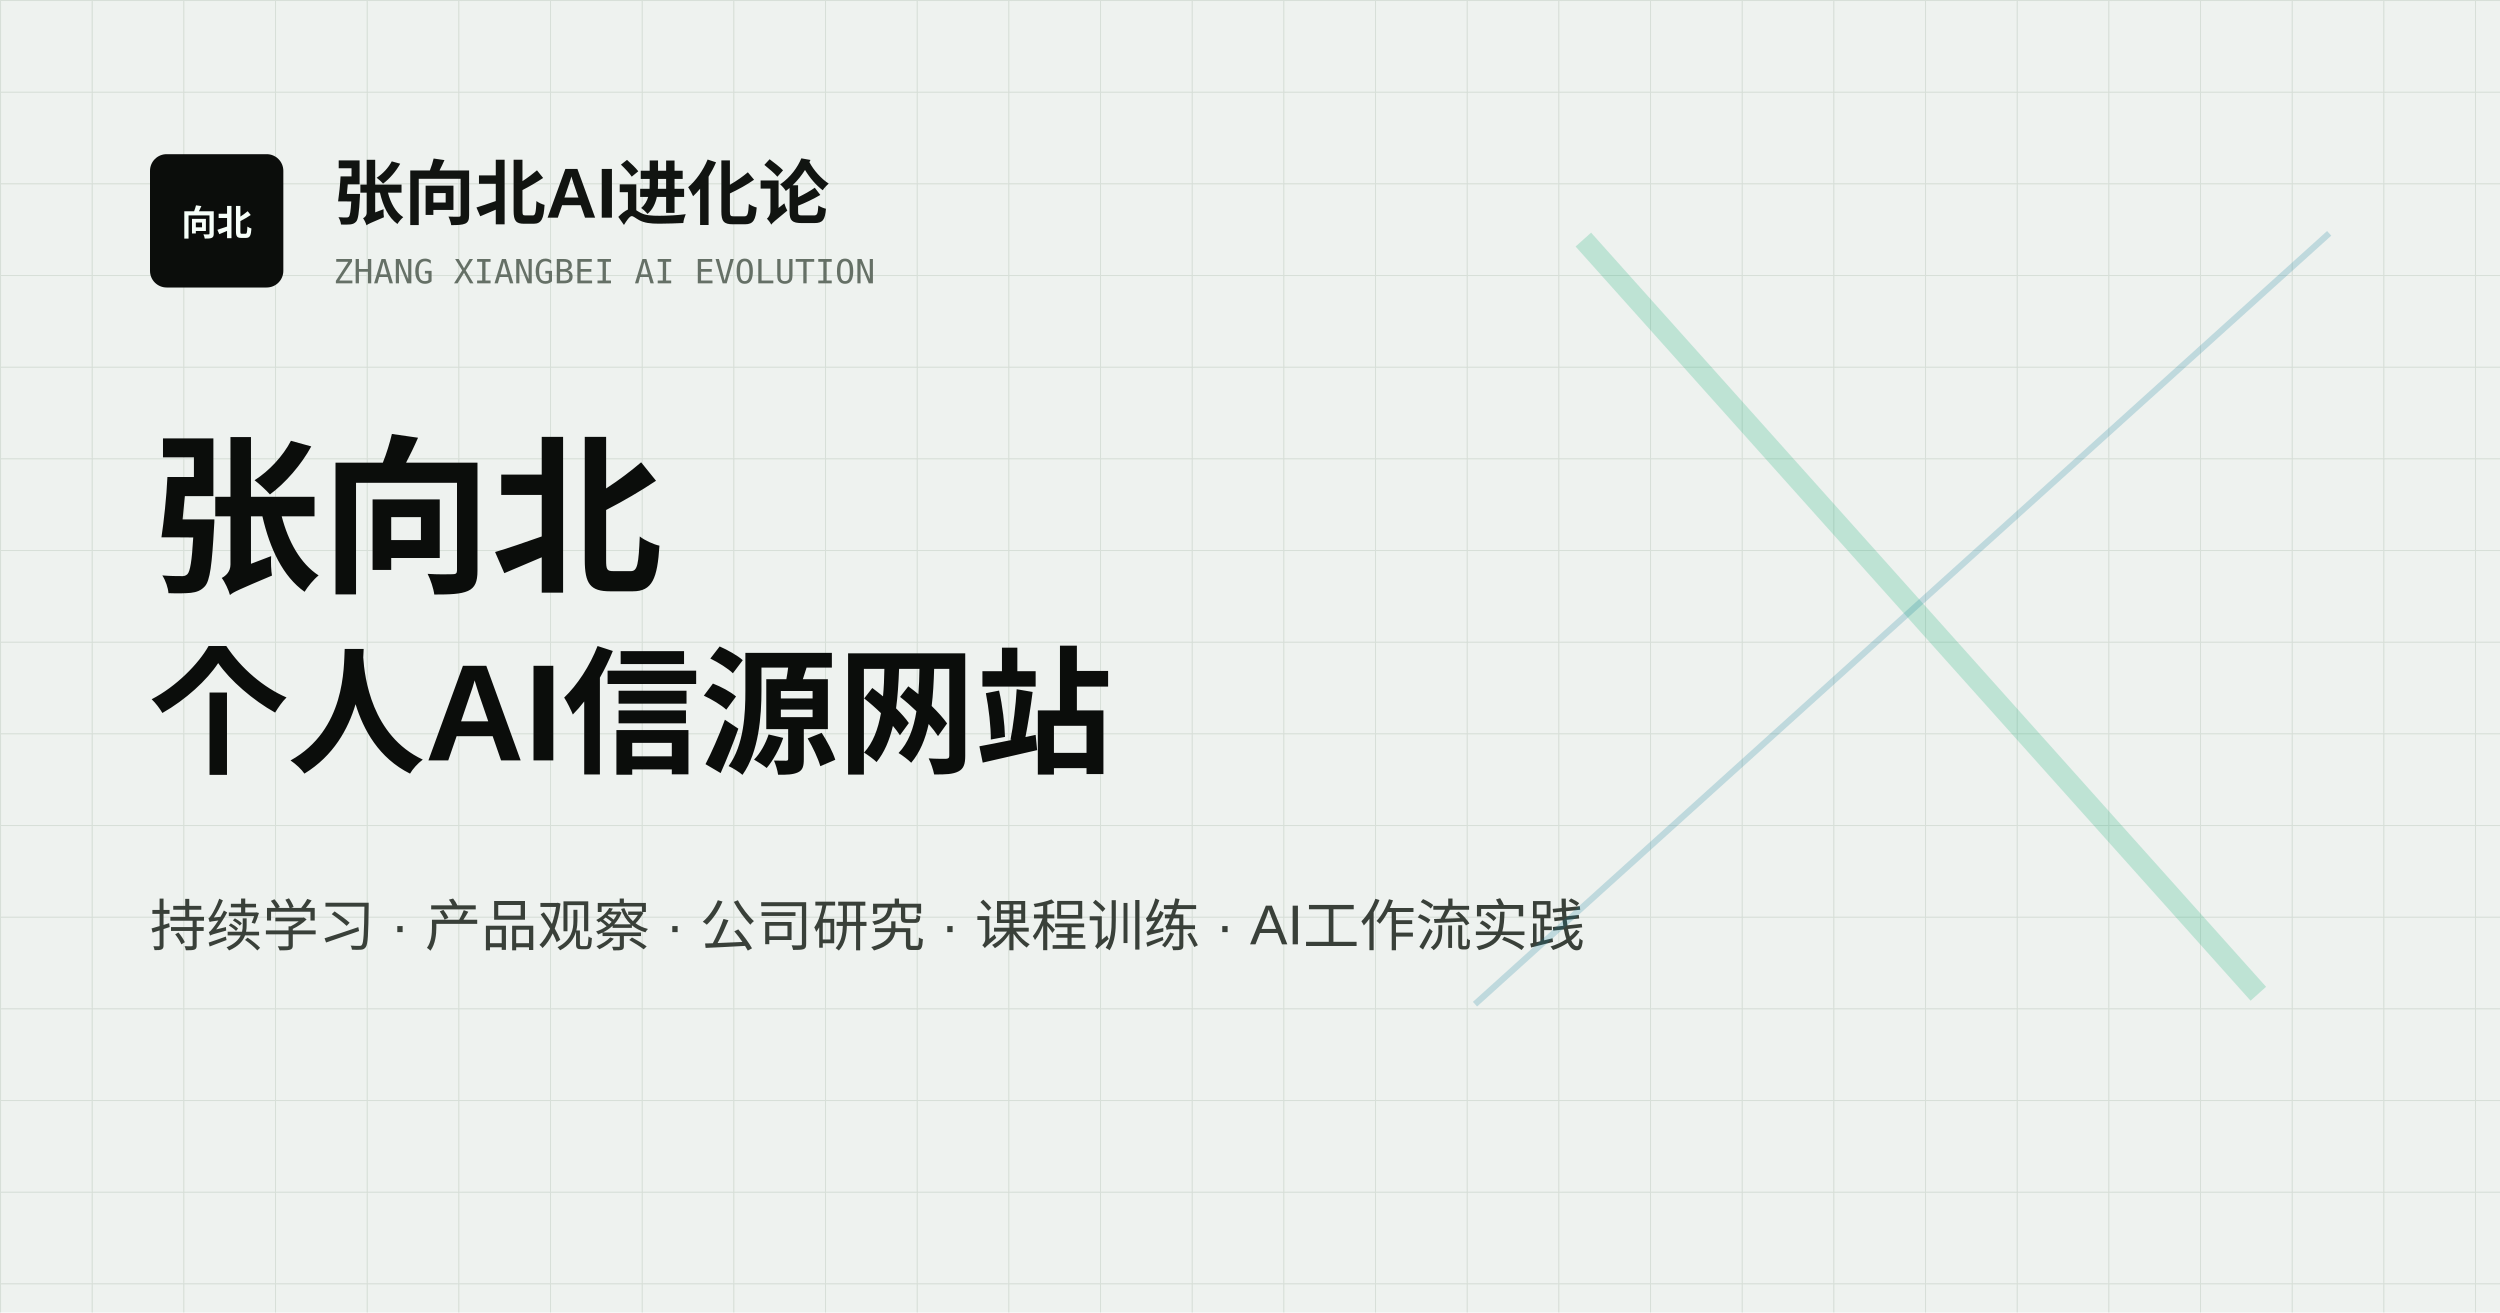
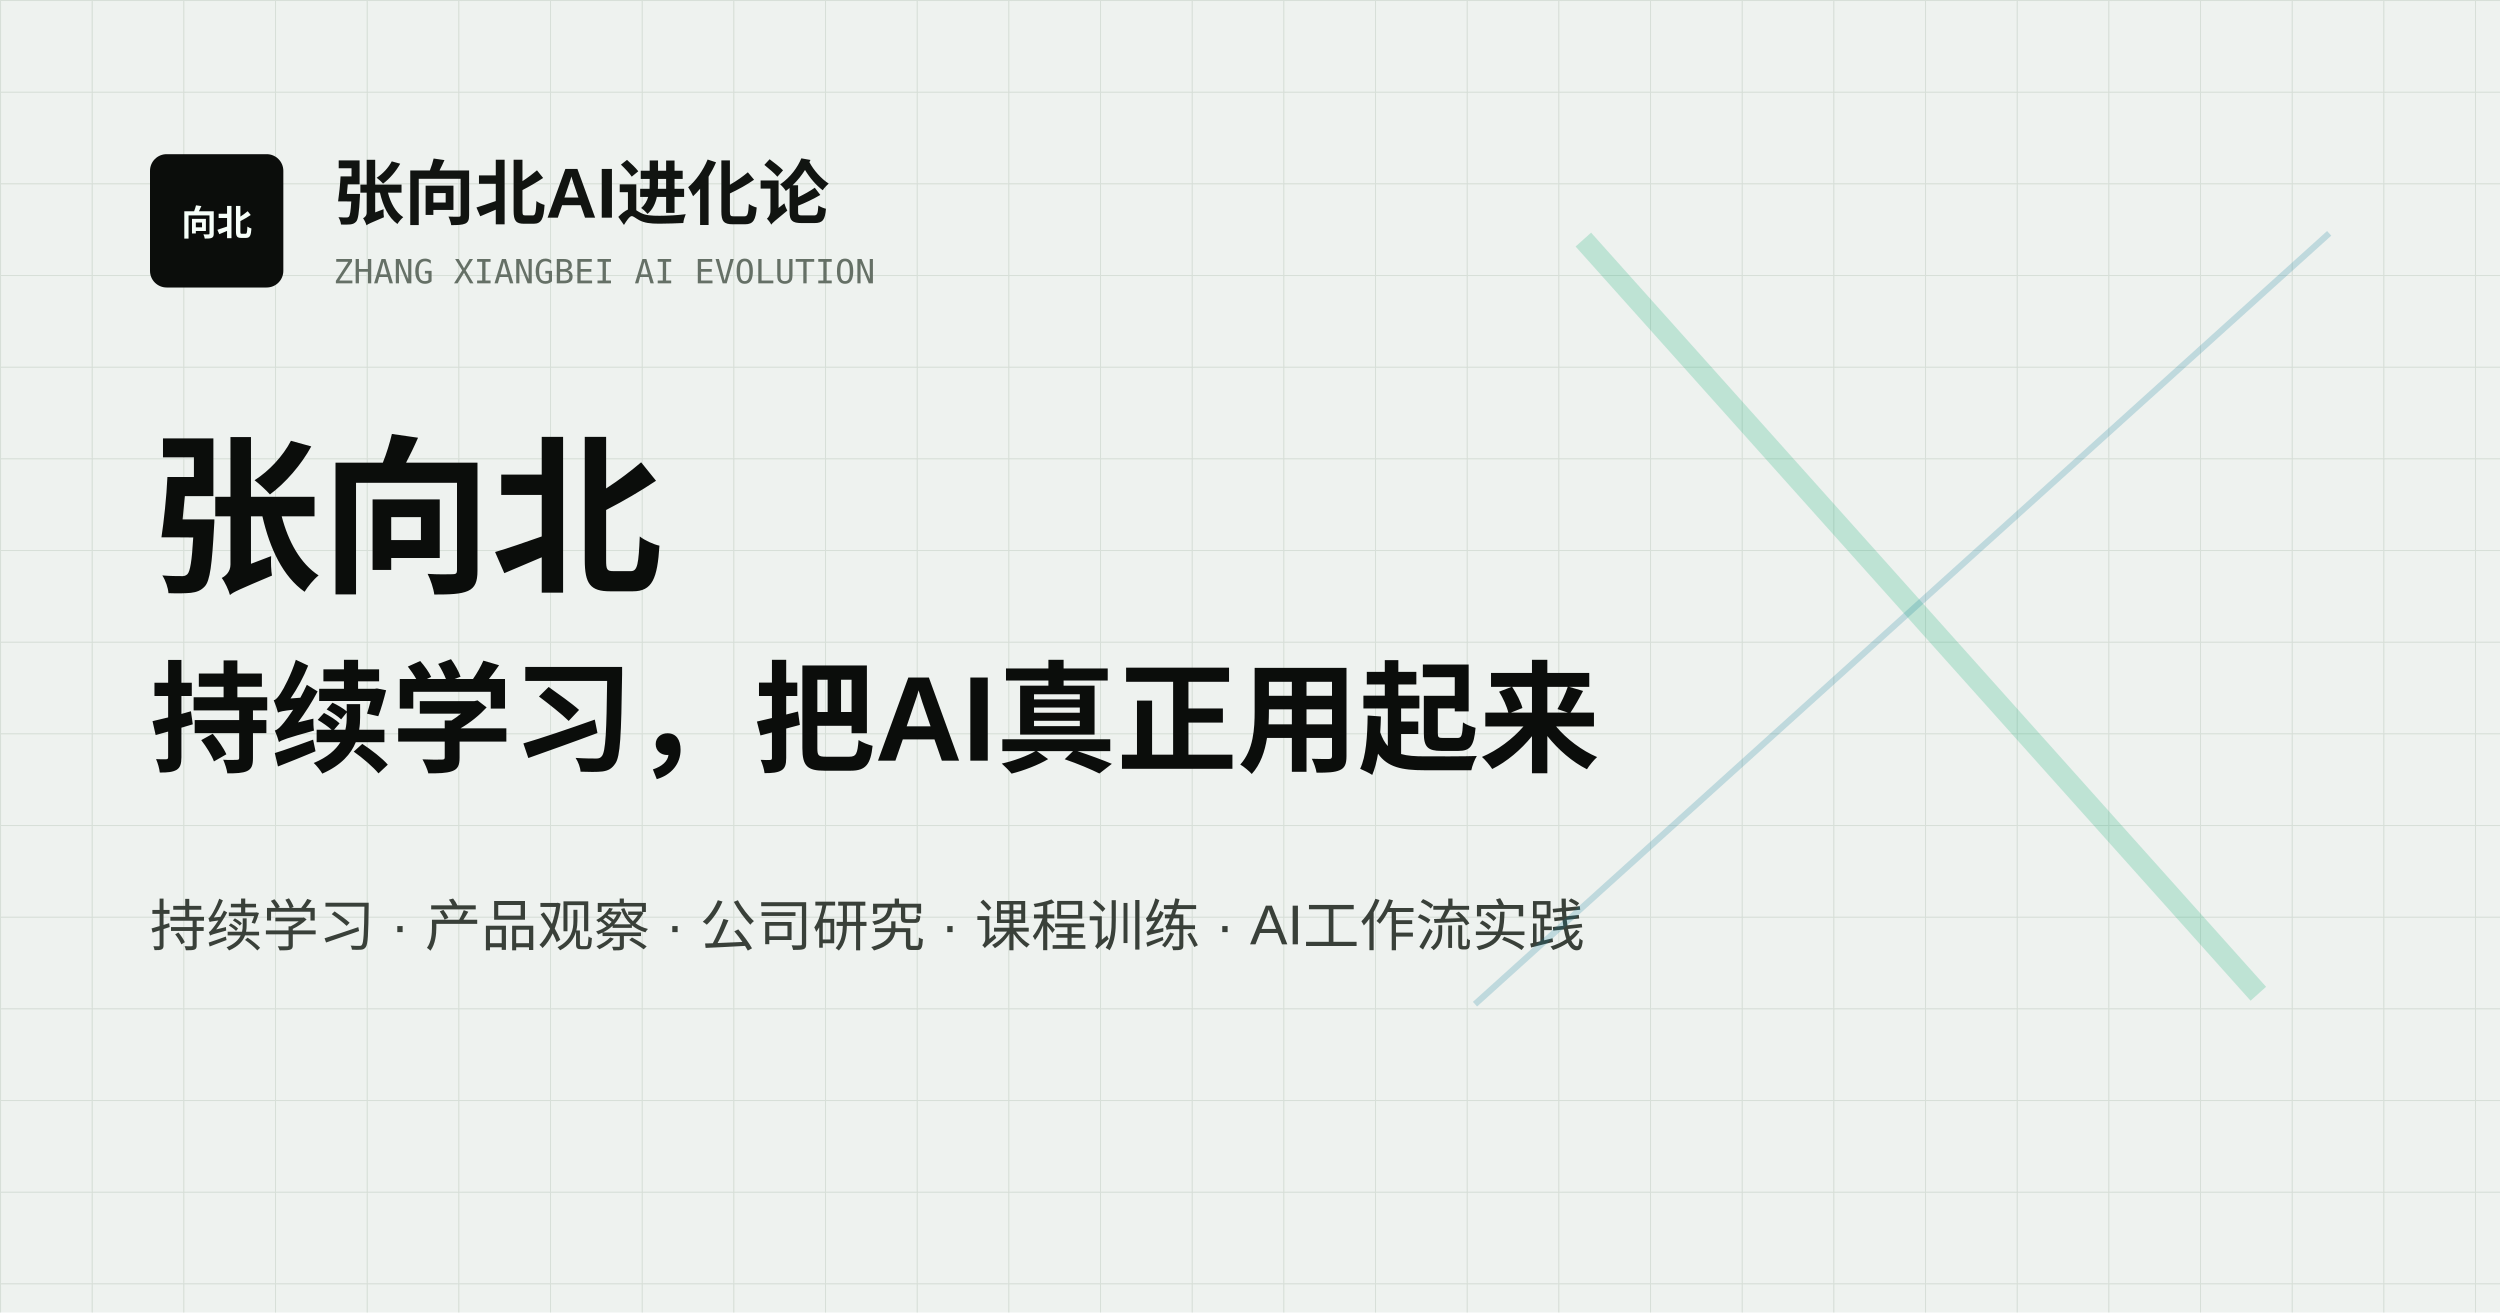
- <svg xmlns="http://www.w3.org/2000/svg" width="1200" height="630" viewBox="0 0 1200 630" role="img" aria-label="张向北的个人AI信源网站">
+ <svg xmlns="http://www.w3.org/2000/svg" width="1200" height="630" viewBox="0 0 1200 630" role="img" aria-label="张向北AI进化论">
  <rect width="1200" height="630" fill="#eef2ef" />
  <defs>
    <pattern id="grid" width="44" height="44" patternUnits="userSpaceOnUse">
      <path d="M 44 0 L 0 0 0 44" fill="none" stroke="#cfd8d0" stroke-width="1" />
    </pattern>
  </defs>
  <rect width="1200" height="630" fill="url(#grid)" opacity="0.75" />
  <rect x="72" y="74" width="64" height="64" rx="8" fill="#0b0d0b" />
  <text x="104" y="113" text-anchor="middle" font-family="Arial, 'Microsoft YaHei', sans-serif" font-size="17" font-weight="800" fill="#f6fff9">向北</text>
  <text x="160" y="105" font-family="Arial, 'Microsoft YaHei', sans-serif" font-size="34" font-weight="800" fill="#111411">张向北AI进化论</text>
  <text x="160" y="136" font-family="Consolas, monospace" font-size="16" fill="#657066">ZHANG XIANGBEI AI EVOLUTION</text>
  <text x="72" y="278" font-family="Arial, 'Microsoft YaHei', sans-serif" font-size="82" font-weight="900" fill="#0b0d0b">张向北</text>
-   <text x="72" y="366" font-family="Arial, 'Microsoft YaHei', sans-serif" font-size="66" font-weight="900" fill="#0b0d0b">个人AI信源网站</text>
+   <text x="72" y="366" font-family="Arial, 'Microsoft YaHei', sans-serif" font-size="58" font-weight="900" fill="#0b0d0b">持续学习，把AI真正用起来</text>
  <text x="72" y="454" font-family="Arial, 'Microsoft YaHei', sans-serif" font-size="27" fill="#394039">持续学习 · 产品观察 · 公司研究 · 课程训练 · AI工作流实践</text>
  <path d="M760 115 L1084 477" stroke="#00a66a" stroke-width="10" opacity="0.2" />
  <path d="M708 482 L1118 112" stroke="#157f9d" stroke-width="3" opacity="0.22" />
</svg>
